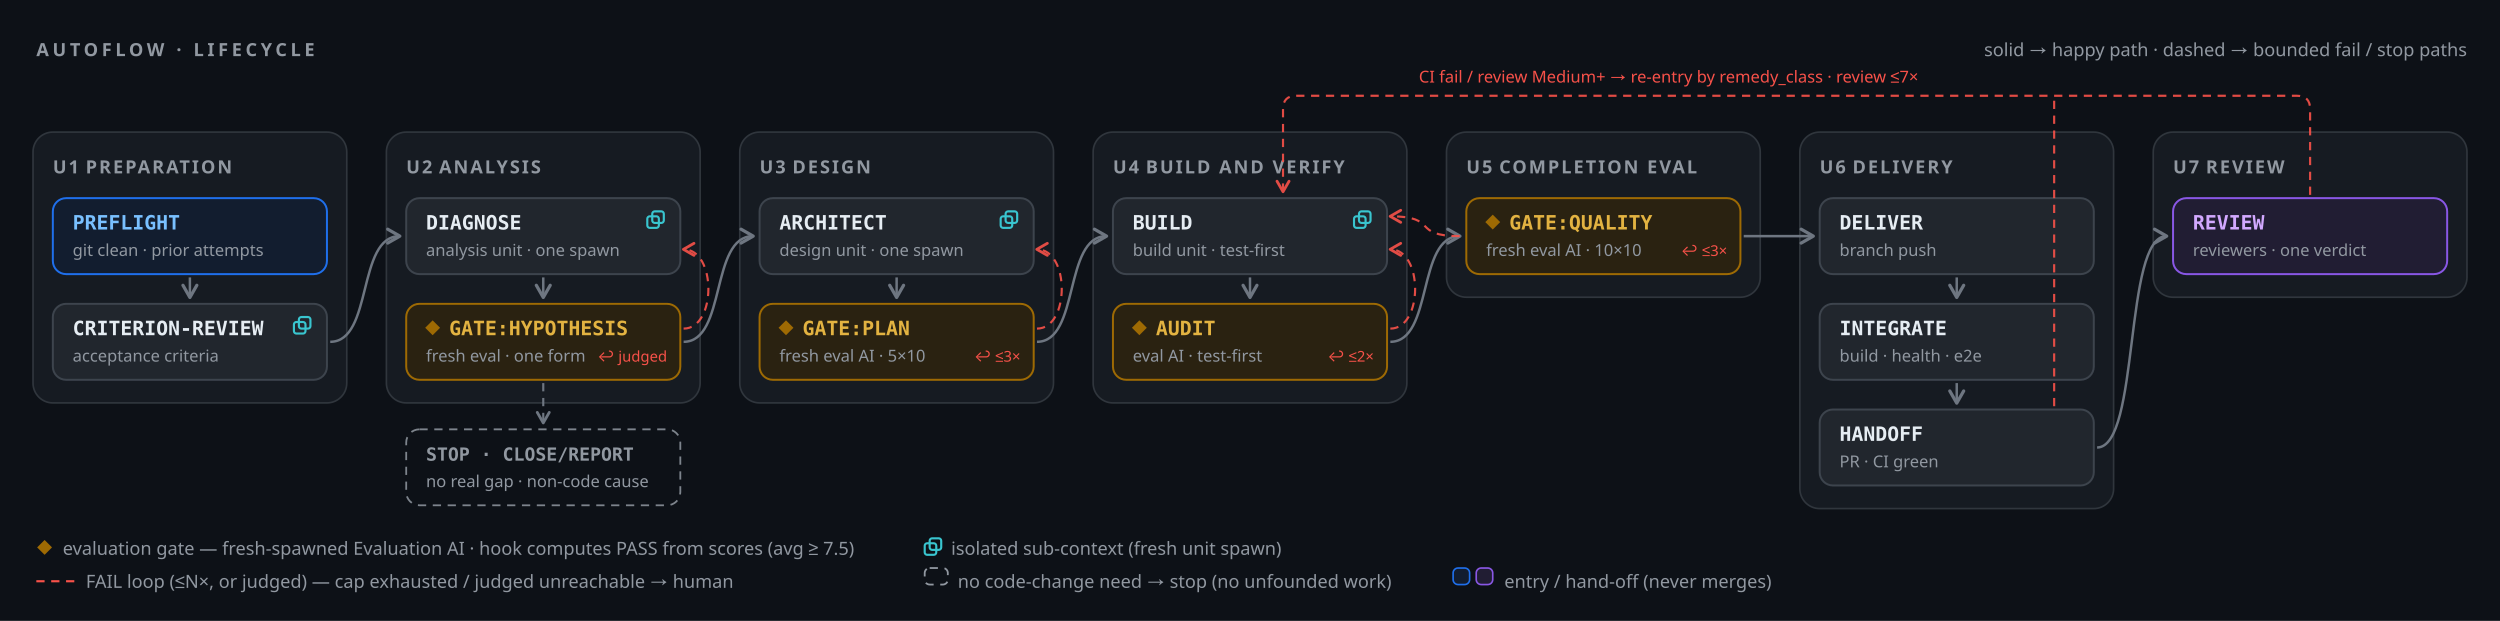
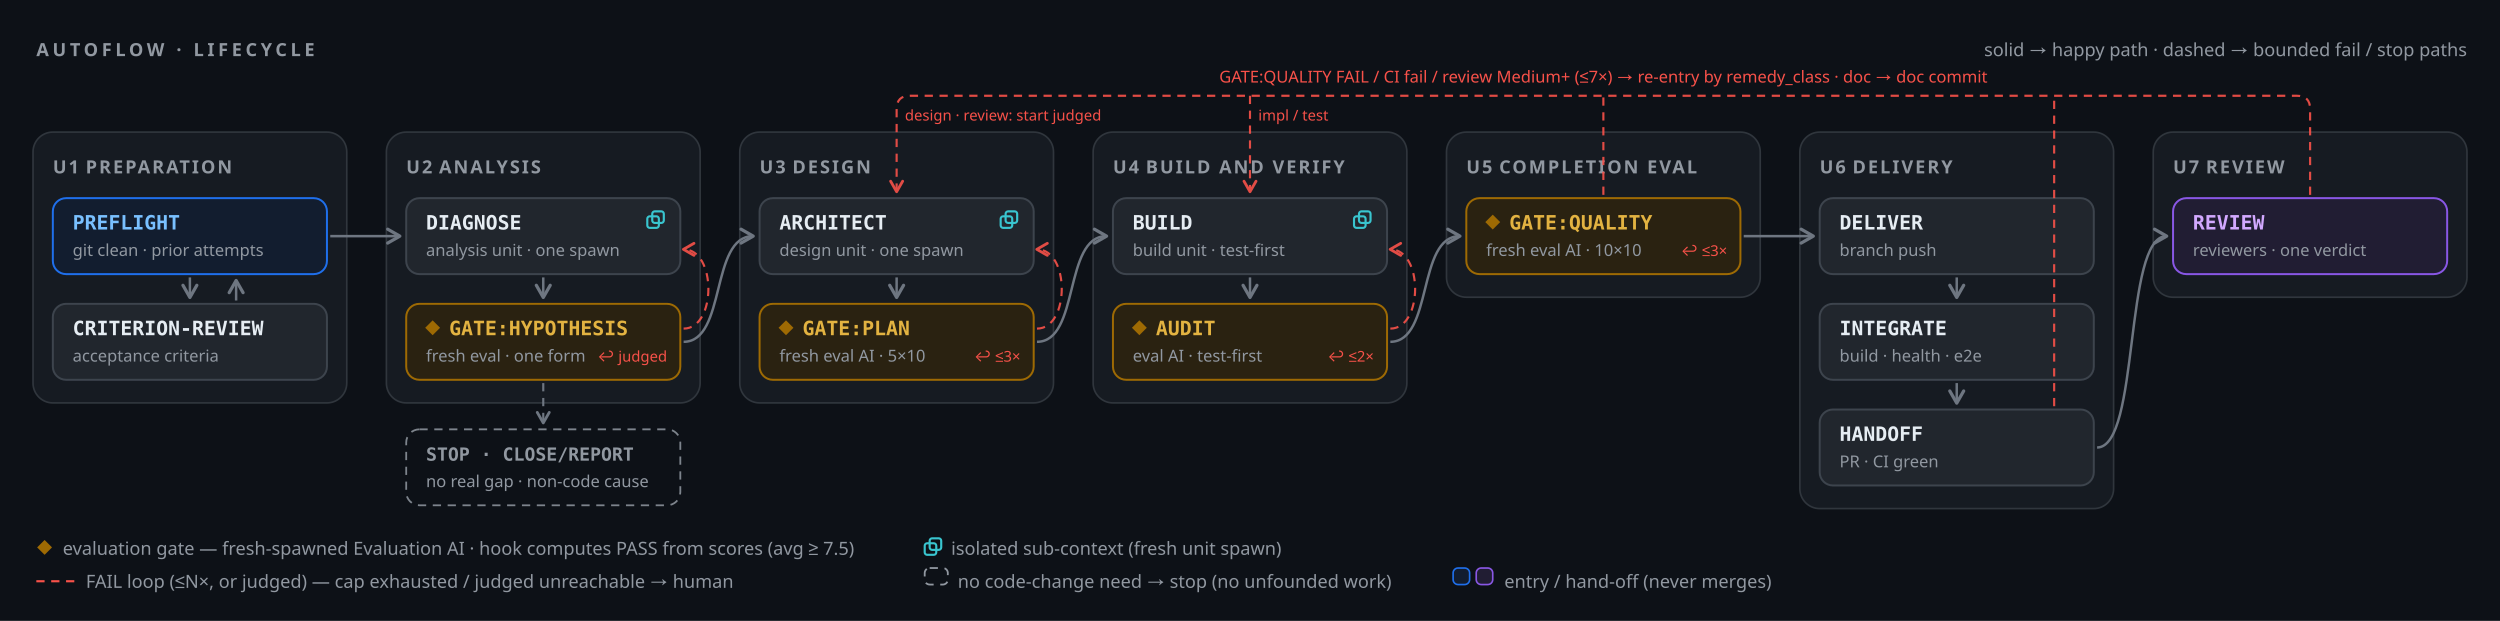
<svg xmlns="http://www.w3.org/2000/svg" width="1514" height="376" viewBox="0 0 1514 376" role="img" aria-label="AutoFlow lifecycle with bounded fail loops and isolated sub-contexts">
  <defs>
    <marker id="arr" viewBox="0 0 8 8" refX="6.5" refY="4" markerWidth="7" markerHeight="7" orient="auto">
      <path d="M1,0.8 L6.6,4 L1,7.2" fill="none" stroke="#6e7681" stroke-width="1.5" stroke-linecap="round" stroke-linejoin="round" />
    </marker>
    <marker id="arrf" viewBox="0 0 8 8" refX="6.5" refY="4" markerWidth="7" markerHeight="7" orient="auto">
      <path d="M1,0.8 L6.6,4 L1,7.2" fill="none" stroke="#f85149" stroke-width="1.5" stroke-linecap="round" stroke-linejoin="round" />
    </marker>
  </defs>
  <rect width="1514" height="376" fill="#0d1117" />
  <text x="22" y="34" font-family="-apple-system,BlinkMacSystemFont,'Segoe UI','Noto Sans',Helvetica,Arial,sans-serif" font-size="11" font-weight="700" letter-spacing="2.2" fill="#9198a1">AUTOFLOW · LIFECYCLE</text>
  <text x="1494" y="34" text-anchor="end" font-family="-apple-system,BlinkMacSystemFont,'Segoe UI','Noto Sans',Helvetica,Arial,sans-serif" font-size="11" fill="#9198a1">solid → happy path · dashed → bounded fail / stop paths</text>
  <rect x="20" y="80" width="190" height="164" rx="12" fill="#161b22" stroke="#30363d" />
  <text x="32" y="105" font-family="-apple-system,BlinkMacSystemFont,'Segoe UI','Noto Sans',Helvetica,Arial,sans-serif" font-size="11" font-weight="700" letter-spacing="1.2" fill="#9198a1">
    <tspan opacity="0.55">U1</tspan>  PREPARATION</text>
  <rect x="32" y="120" width="166" height="46" rx="8" fill="#121d2f" stroke="#1f6feb" stroke-width="1.2" />
  <text x="44" y="139" font-family="ui-monospace,'SF Mono','Cascadia Mono','Roboto Mono',Menlo,monospace" font-size="12" font-weight="600" fill="#79c0ff">PREFLIGHT</text>
  <text x="44" y="155" font-family="-apple-system,BlinkMacSystemFont,'Segoe UI','Noto Sans',Helvetica,Arial,sans-serif" font-size="10" fill="#9198a1">git clean · prior attempts</text>
  <line x1="115.0" y1="168" x2="115.0" y2="180" stroke="#6e7681" stroke-width="1.5" marker-end="url(#arr)" />
  <rect x="32" y="184" width="166" height="46" rx="8" fill="#21262d" stroke="#3d444d" stroke-width="1.2" />
  <text x="44" y="203" font-family="ui-monospace,'SF Mono','Cascadia Mono','Roboto Mono',Menlo,monospace" font-size="12" font-weight="600" fill="#e6edf3">CRITERION-REVIEW</text>
  <text x="44" y="219" font-family="-apple-system,BlinkMacSystemFont,'Segoe UI','Noto Sans',Helvetica,Arial,sans-serif" font-size="10" fill="#9198a1">acceptance criteria</text>
-   <g stroke="#39c5cf" fill="none" stroke-width="1.3">
-     <rect x="178" y="195" width="7" height="7" rx="1.5" />
-     <rect x="181" y="192" width="7" height="7" rx="1.5" />
-   </g>
  <rect x="234" y="80" width="190" height="164" rx="12" fill="#161b22" stroke="#30363d" />
  <text x="246" y="105" font-family="-apple-system,BlinkMacSystemFont,'Segoe UI','Noto Sans',Helvetica,Arial,sans-serif" font-size="11" font-weight="700" letter-spacing="1.2" fill="#9198a1">
    <tspan opacity="0.55">U2</tspan>  ANALYSIS</text>
  <rect x="246" y="120" width="166" height="46" rx="8" fill="#21262d" stroke="#3d444d" stroke-width="1.2" />
  <text x="258" y="139" font-family="ui-monospace,'SF Mono','Cascadia Mono','Roboto Mono',Menlo,monospace" font-size="12" font-weight="600" fill="#e6edf3">DIAGNOSE</text>
  <text x="258" y="155" font-family="-apple-system,BlinkMacSystemFont,'Segoe UI','Noto Sans',Helvetica,Arial,sans-serif" font-size="10" fill="#9198a1">analysis unit · one spawn</text>
  <g stroke="#39c5cf" fill="none" stroke-width="1.3">
    <rect x="392" y="131" width="7" height="7" rx="1.5" />
    <rect x="395" y="128" width="7" height="7" rx="1.5" />
  </g>
  <line x1="329.0" y1="168" x2="329.0" y2="180" stroke="#6e7681" stroke-width="1.5" marker-end="url(#arr)" />
  <rect x="246" y="184" width="166" height="46" rx="8" fill="#2a2211" stroke="#9e6a03" stroke-width="1.2" />
  <path d="M262,194 l4.5,4.5 l-4.5,4.5 l-4.5,-4.5 Z" fill="#9e6a03" />
  <text x="272" y="203" font-family="ui-monospace,'SF Mono','Cascadia Mono','Roboto Mono',Menlo,monospace" font-size="12" font-weight="600" fill="#e3b341">GATE:HYPOTHESIS</text>
  <text x="258" y="219" font-family="-apple-system,BlinkMacSystemFont,'Segoe UI','Noto Sans',Helvetica,Arial,sans-serif" font-size="10" fill="#9198a1">fresh eval · one form</text>
  <text x="404" y="219" text-anchor="end" font-family="-apple-system,BlinkMacSystemFont,'Segoe UI','Noto Sans',Helvetica,Arial,sans-serif" font-size="9" fill="#f85149">↩ judged</text>
  <rect x="448" y="80" width="190" height="164" rx="12" fill="#161b22" stroke="#30363d" />
  <text x="460" y="105" font-family="-apple-system,BlinkMacSystemFont,'Segoe UI','Noto Sans',Helvetica,Arial,sans-serif" font-size="11" font-weight="700" letter-spacing="1.2" fill="#9198a1">
    <tspan opacity="0.55">U3</tspan>  DESIGN</text>
  <rect x="460" y="120" width="166" height="46" rx="8" fill="#21262d" stroke="#3d444d" stroke-width="1.2" />
  <text x="472" y="139" font-family="ui-monospace,'SF Mono','Cascadia Mono','Roboto Mono',Menlo,monospace" font-size="12" font-weight="600" fill="#e6edf3">ARCHITECT</text>
  <text x="472" y="155" font-family="-apple-system,BlinkMacSystemFont,'Segoe UI','Noto Sans',Helvetica,Arial,sans-serif" font-size="10" fill="#9198a1">design unit · one spawn</text>
  <g stroke="#39c5cf" fill="none" stroke-width="1.3">
    <rect x="606" y="131" width="7" height="7" rx="1.5" />
    <rect x="609" y="128" width="7" height="7" rx="1.5" />
  </g>
  <line x1="543.0" y1="168" x2="543.0" y2="180" stroke="#6e7681" stroke-width="1.5" marker-end="url(#arr)" />
  <rect x="460" y="184" width="166" height="46" rx="8" fill="#2a2211" stroke="#9e6a03" stroke-width="1.2" />
  <path d="M476,194 l4.5,4.5 l-4.5,4.5 l-4.5,-4.5 Z" fill="#9e6a03" />
  <text x="486" y="203" font-family="ui-monospace,'SF Mono','Cascadia Mono','Roboto Mono',Menlo,monospace" font-size="12" font-weight="600" fill="#e3b341">GATE:PLAN</text>
  <text x="472" y="219" font-family="-apple-system,BlinkMacSystemFont,'Segoe UI','Noto Sans',Helvetica,Arial,sans-serif" font-size="10" fill="#9198a1">fresh eval AI · 5×10</text>
  <text x="618" y="219" text-anchor="end" font-family="-apple-system,BlinkMacSystemFont,'Segoe UI','Noto Sans',Helvetica,Arial,sans-serif" font-size="9" fill="#f85149">↩ ≤3×</text>
  <rect x="662" y="80" width="190" height="164" rx="12" fill="#161b22" stroke="#30363d" />
  <text x="674" y="105" font-family="-apple-system,BlinkMacSystemFont,'Segoe UI','Noto Sans',Helvetica,Arial,sans-serif" font-size="11" font-weight="700" letter-spacing="1.2" fill="#9198a1">
    <tspan opacity="0.55">U4</tspan>  BUILD AND VERIFY</text>
  <rect x="674" y="120" width="166" height="46" rx="8" fill="#21262d" stroke="#3d444d" stroke-width="1.2" />
  <text x="686" y="139" font-family="ui-monospace,'SF Mono','Cascadia Mono','Roboto Mono',Menlo,monospace" font-size="12" font-weight="600" fill="#e6edf3">BUILD</text>
  <text x="686" y="155" font-family="-apple-system,BlinkMacSystemFont,'Segoe UI','Noto Sans',Helvetica,Arial,sans-serif" font-size="10" fill="#9198a1">build unit · test-first</text>
  <g stroke="#39c5cf" fill="none" stroke-width="1.3">
    <rect x="820" y="131" width="7" height="7" rx="1.5" />
    <rect x="823" y="128" width="7" height="7" rx="1.5" />
  </g>
  <line x1="757.0" y1="168" x2="757.0" y2="180" stroke="#6e7681" stroke-width="1.5" marker-end="url(#arr)" />
  <rect x="674" y="184" width="166" height="46" rx="8" fill="#2a2211" stroke="#9e6a03" stroke-width="1.2" />
  <path d="M690,194 l4.5,4.5 l-4.5,4.5 l-4.5,-4.5 Z" fill="#9e6a03" />
  <text x="700" y="203" font-family="ui-monospace,'SF Mono','Cascadia Mono','Roboto Mono',Menlo,monospace" font-size="12" font-weight="600" fill="#e3b341">AUDIT</text>
  <text x="686" y="219" font-family="-apple-system,BlinkMacSystemFont,'Segoe UI','Noto Sans',Helvetica,Arial,sans-serif" font-size="10" fill="#9198a1">eval AI · test-first</text>
  <text x="832" y="219" text-anchor="end" font-family="-apple-system,BlinkMacSystemFont,'Segoe UI','Noto Sans',Helvetica,Arial,sans-serif" font-size="9" fill="#f85149">↩ ≤2×</text>
  <rect x="876" y="80" width="190" height="100" rx="12" fill="#161b22" stroke="#30363d" />
  <text x="888" y="105" font-family="-apple-system,BlinkMacSystemFont,'Segoe UI','Noto Sans',Helvetica,Arial,sans-serif" font-size="11" font-weight="700" letter-spacing="1.2" fill="#9198a1">
    <tspan opacity="0.55">U5</tspan>  COMPLETION EVAL</text>
  <rect x="888" y="120" width="166" height="46" rx="8" fill="#2a2211" stroke="#9e6a03" stroke-width="1.2" />
  <path d="M904,130 l4.5,4.5 l-4.5,4.5 l-4.5,-4.5 Z" fill="#9e6a03" />
  <text x="914" y="139" font-family="ui-monospace,'SF Mono','Cascadia Mono','Roboto Mono',Menlo,monospace" font-size="12" font-weight="600" fill="#e3b341">GATE:QUALITY</text>
  <text x="900" y="155" font-family="-apple-system,BlinkMacSystemFont,'Segoe UI','Noto Sans',Helvetica,Arial,sans-serif" font-size="10" fill="#9198a1">fresh eval AI · 10×10</text>
  <text x="1046" y="155" text-anchor="end" font-family="-apple-system,BlinkMacSystemFont,'Segoe UI','Noto Sans',Helvetica,Arial,sans-serif" font-size="9" fill="#f85149">↩ ≤3×</text>
  <rect x="1090" y="80" width="190" height="228" rx="12" fill="#161b22" stroke="#30363d" />
  <text x="1102" y="105" font-family="-apple-system,BlinkMacSystemFont,'Segoe UI','Noto Sans',Helvetica,Arial,sans-serif" font-size="11" font-weight="700" letter-spacing="1.2" fill="#9198a1">
    <tspan opacity="0.55">U6</tspan>  DELIVERY</text>
  <rect x="1102" y="120" width="166" height="46" rx="8" fill="#21262d" stroke="#3d444d" stroke-width="1.2" />
  <text x="1114" y="139" font-family="ui-monospace,'SF Mono','Cascadia Mono','Roboto Mono',Menlo,monospace" font-size="12" font-weight="600" fill="#e6edf3">DELIVER</text>
  <text x="1114" y="155" font-family="-apple-system,BlinkMacSystemFont,'Segoe UI','Noto Sans',Helvetica,Arial,sans-serif" font-size="10" fill="#9198a1">branch push</text>
  <line x1="1185.0" y1="168" x2="1185.0" y2="180" stroke="#6e7681" stroke-width="1.5" marker-end="url(#arr)" />
  <rect x="1102" y="184" width="166" height="46" rx="8" fill="#21262d" stroke="#3d444d" stroke-width="1.2" />
  <text x="1114" y="203" font-family="ui-monospace,'SF Mono','Cascadia Mono','Roboto Mono',Menlo,monospace" font-size="12" font-weight="600" fill="#e6edf3">INTEGRATE</text>
  <text x="1114" y="219" font-family="-apple-system,BlinkMacSystemFont,'Segoe UI','Noto Sans',Helvetica,Arial,sans-serif" font-size="10" fill="#9198a1">build · health · e2e</text>
  <line x1="1185.0" y1="232" x2="1185.0" y2="244" stroke="#6e7681" stroke-width="1.5" marker-end="url(#arr)" />
  <rect x="1102" y="248" width="166" height="46" rx="8" fill="#21262d" stroke="#3d444d" stroke-width="1.2" />
  <text x="1114" y="267" font-family="ui-monospace,'SF Mono','Cascadia Mono','Roboto Mono',Menlo,monospace" font-size="12" font-weight="600" fill="#e6edf3">HANDOFF</text>
  <text x="1114" y="283" font-family="-apple-system,BlinkMacSystemFont,'Segoe UI','Noto Sans',Helvetica,Arial,sans-serif" font-size="10" fill="#9198a1">PR · CI green</text>
  <rect x="1304" y="80" width="190" height="100" rx="12" fill="#161b22" stroke="#30363d" />
  <text x="1316" y="105" font-family="-apple-system,BlinkMacSystemFont,'Segoe UI','Noto Sans',Helvetica,Arial,sans-serif" font-size="11" font-weight="700" letter-spacing="1.2" fill="#9198a1">
    <tspan opacity="0.55">U7</tspan>  REVIEW</text>
  <rect x="1316" y="120" width="166" height="46" rx="8" fill="#211d33" stroke="#8957e5" stroke-width="1.2" />
  <text x="1328" y="139" font-family="ui-monospace,'SF Mono','Cascadia Mono','Roboto Mono',Menlo,monospace" font-size="12" font-weight="600" fill="#d2a8ff">REVIEW</text>
  <text x="1328" y="155" font-family="-apple-system,BlinkMacSystemFont,'Segoe UI','Noto Sans',Helvetica,Arial,sans-serif" font-size="10" fill="#9198a1">reviewers · one verdict</text>
-   <path d="M200,207.0 C226,207.0 216,143.0 242,143.0" fill="none" stroke="#6e7681" stroke-width="1.5" marker-end="url(#arr)" />
+   <line x1="143.0" y1="182" x2="143.0" y2="170" stroke="#6e7681" stroke-width="1.5" marker-end="url(#arr)" />
+   <path d="M200,143.0 C226,143.0 216,143.0 242,143.0" fill="none" stroke="#6e7681" stroke-width="1.5" marker-end="url(#arr)" />
  <path d="M414,207.0 C440,207.0 430,143.0 456,143.0" fill="none" stroke="#6e7681" stroke-width="1.5" marker-end="url(#arr)" />
  <path d="M628,207.0 C654,207.0 644,143.0 670,143.0" fill="none" stroke="#6e7681" stroke-width="1.5" marker-end="url(#arr)" />
  <path d="M842,207.0 C868,207.0 858,143.0 884,143.0" fill="none" stroke="#6e7681" stroke-width="1.5" marker-end="url(#arr)" />
  <path d="M1056,143.0 C1082,143.0 1072,143.0 1098,143.0" fill="none" stroke="#6e7681" stroke-width="1.5" marker-end="url(#arr)" />
  <path d="M1270,271.0 C1296,271.0 1286,143.0 1312,143.0" fill="none" stroke="#6e7681" stroke-width="1.5" marker-end="url(#arr)" />
  <path d="M414,199 C434,199 434,151 414,151" fill="none" stroke="#f85149" stroke-width="1.3" stroke-dasharray="5 4" opacity="0.9" marker-end="url(#arrf)" />
  <path d="M628,199 C648,199 648,151 628,151" fill="none" stroke="#f85149" stroke-width="1.3" stroke-dasharray="5 4" opacity="0.9" marker-end="url(#arrf)" />
  <path d="M842,199 C862,199 862,151 842,151" fill="none" stroke="#f85149" stroke-width="1.3" stroke-dasharray="5 4" opacity="0.9" marker-end="url(#arrf)" />
-   <path d="M884,143.0 C854,143.0 872,131 842,131" fill="none" stroke="#f85149" stroke-width="1.3" stroke-dasharray="5 4" opacity="0.9" marker-end="url(#arrf)" />
-   <path d="M1399.0,118 L1399.0,66 Q1399.0,58 1391.0,58 L785,58 Q777,58 777,66 L777,116" fill="none" stroke="#f85149" stroke-width="1.3" stroke-dasharray="5 4" opacity="0.9" marker-end="url(#arrf)" />
+   <path d="M1399.0,118 L1399.0,66 Q1399.0,58 1391.0,58 L551.0,58 Q543.0,58 543.0,66 L543.0,116" fill="none" stroke="#f85149" stroke-width="1.3" stroke-dasharray="5 4" opacity="0.9" marker-end="url(#arrf)" />
  <path d="M1244,246 L1244,58" fill="none" stroke="#f85149" stroke-width="1.3" stroke-dasharray="5 4" opacity="0.9" />
-   <text x="1010.5" y="50" text-anchor="middle" font-family="-apple-system,BlinkMacSystemFont,'Segoe UI','Noto Sans',Helvetica,Arial,sans-serif" font-size="10" fill="#f85149">CI fail / review Medium+ → re-entry by remedy_class · review ≤7×</text>
+   <path d="M971.0,118 L971.0,58" fill="none" stroke="#f85149" stroke-width="1.3" stroke-dasharray="5 4" opacity="0.9" />
+   <path d="M757.0,58 L757.0,116" fill="none" stroke="#f85149" stroke-width="1.3" stroke-dasharray="5 4" opacity="0.9" marker-end="url(#arrf)" />
+   <text x="548.0" y="73" font-family="-apple-system,BlinkMacSystemFont,'Segoe UI','Noto Sans',Helvetica,Arial,sans-serif" font-size="9" fill="#f85149">design · review: start judged</text>
+   <text x="762.0" y="73" font-family="-apple-system,BlinkMacSystemFont,'Segoe UI','Noto Sans',Helvetica,Arial,sans-serif" font-size="9" fill="#f85149">impl / test</text>
+   <text x="971.0" y="50" text-anchor="middle" font-family="-apple-system,BlinkMacSystemFont,'Segoe UI','Noto Sans',Helvetica,Arial,sans-serif" font-size="10" fill="#f85149">GATE:QUALITY FAIL / CI fail / review Medium+ (≤7×) → re-entry by remedy_class · doc → doc commit</text>
  <line x1="329.0" y1="232" x2="329.0" y2="256" stroke="#6e7681" stroke-width="1.3" stroke-dasharray="5 4" marker-end="url(#arr)" />
  <rect x="246" y="260" width="166" height="46" rx="8" fill="none" stroke="#9198a1" stroke-width="1.1" stroke-dasharray="5 4" opacity="0.85" />
  <text x="258" y="279" font-family="ui-monospace,'SF Mono','Cascadia Mono','Roboto Mono',Menlo,monospace" font-size="11" font-weight="600" fill="#9198a1">STOP · CLOSE/REPORT</text>
  <text x="258" y="295" font-family="-apple-system,BlinkMacSystemFont,'Segoe UI','Noto Sans',Helvetica,Arial,sans-serif" font-size="10" fill="#9198a1">no real gap · non-code cause</text>
  <path d="M27,327 l4.5,4.5 l-4.5,4.5 l-4.5,-4.5 Z" fill="#9e6a03" />
  <text x="38" y="336" font-family="-apple-system,BlinkMacSystemFont,'Segoe UI','Noto Sans',Helvetica,Arial,sans-serif" font-size="11" fill="#9198a1">evaluation gate — fresh-spawned Evaluation AI · hook computes PASS from scores (avg ≥ 7.5)</text>
  <g stroke="#39c5cf" fill="none" stroke-width="1.3">
    <rect x="560" y="329" width="7" height="7" rx="1.5" />
    <rect x="563" y="326" width="7" height="7" rx="1.5" />
  </g>
  <text x="576" y="336" font-family="-apple-system,BlinkMacSystemFont,'Segoe UI','Noto Sans',Helvetica,Arial,sans-serif" font-size="11" fill="#9198a1">isolated sub-context (fresh unit spawn)</text>
  <line x1="22" y1="352" x2="46" y2="352" stroke="#f85149" stroke-width="1.3" stroke-dasharray="5 4" />
  <text x="52" y="356" font-family="-apple-system,BlinkMacSystemFont,'Segoe UI','Noto Sans',Helvetica,Arial,sans-serif" font-size="11" fill="#9198a1">FAIL loop (≤N×, or judged) — cap exhausted / judged unreachable → human</text>
  <rect x="560" y="344" width="14" height="10" rx="3" fill="none" stroke="#9198a1" stroke-width="1.1" stroke-dasharray="5 4" />
  <text x="580" y="356" font-family="-apple-system,BlinkMacSystemFont,'Segoe UI','Noto Sans',Helvetica,Arial,sans-serif" font-size="11" fill="#9198a1">no code-change need → stop (no unfounded work)</text>
  <rect x="880" y="344" width="10" height="10" rx="3" fill="#121d2f" stroke="#1f6feb" />
  <rect x="894" y="344" width="10" height="10" rx="3" fill="#211d33" stroke="#8957e5" />
  <text x="911" y="356" font-family="-apple-system,BlinkMacSystemFont,'Segoe UI','Noto Sans',Helvetica,Arial,sans-serif" font-size="11" fill="#9198a1">entry / hand-off (never merges)</text>
</svg>
